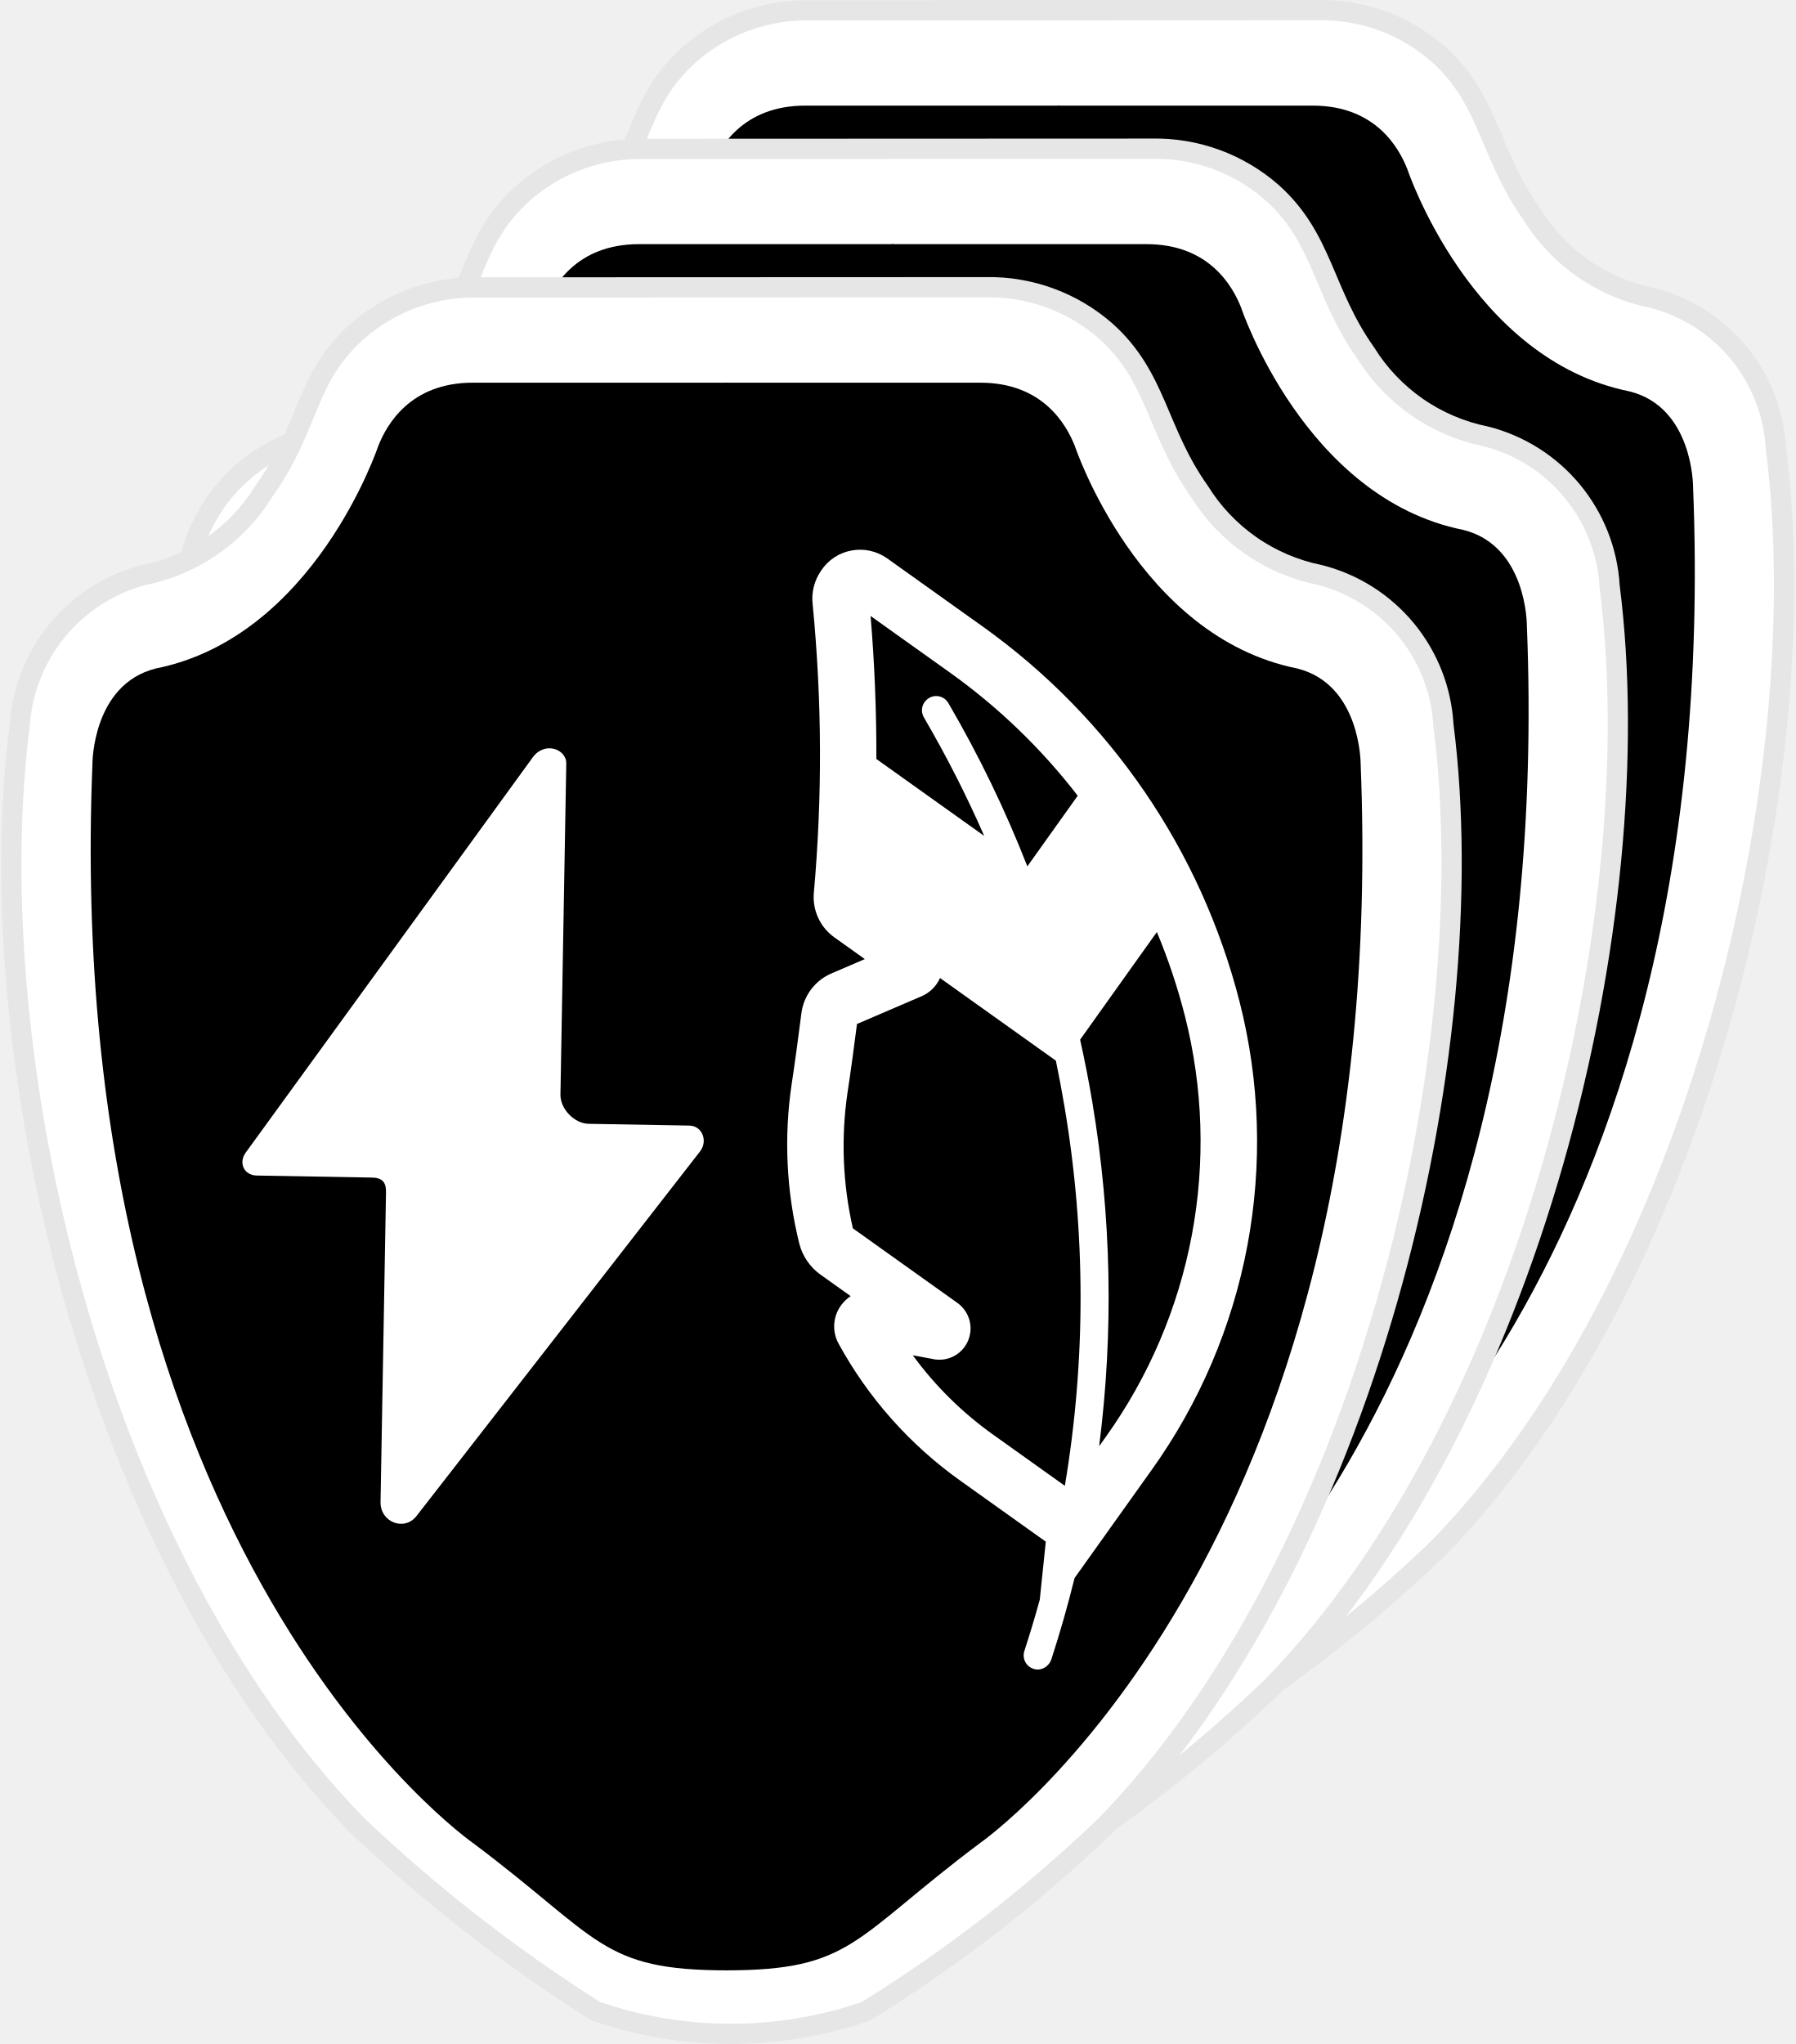
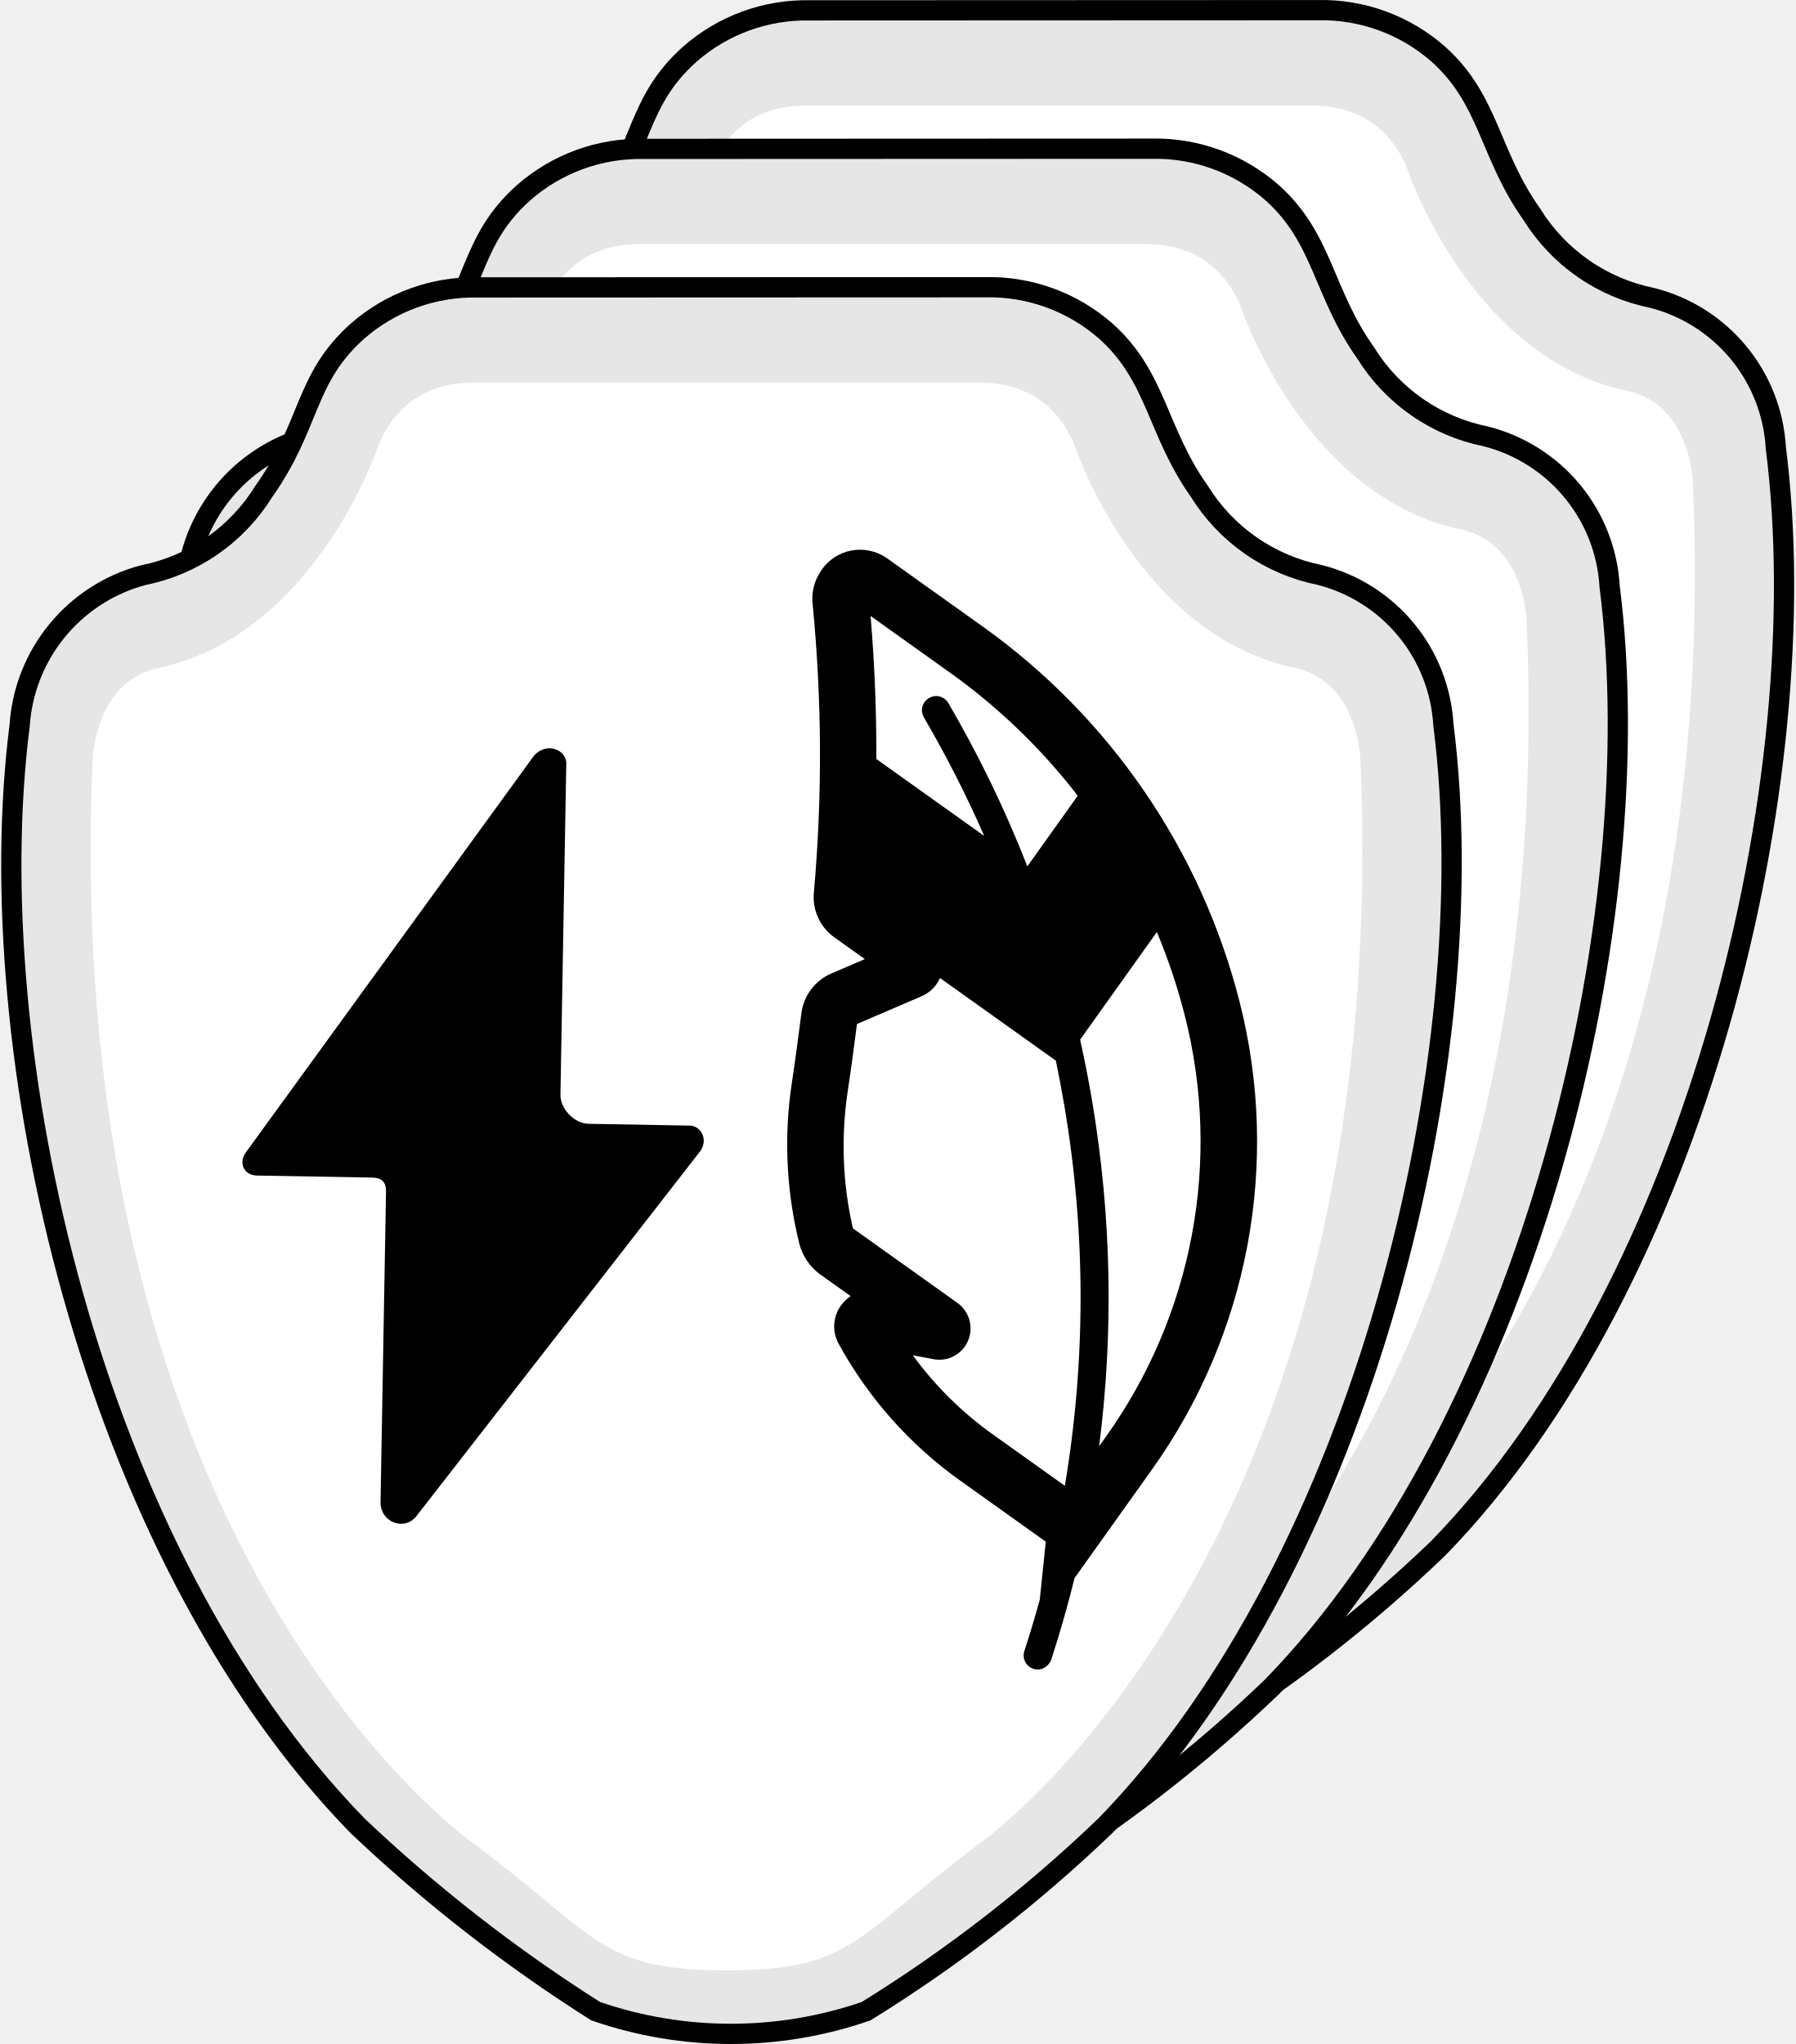
<svg xmlns="http://www.w3.org/2000/svg" width="355" height="404" viewBox="0 0 355 404" fill="none">
-   <path d="M160.155 2.047C151.395 1.855 142.881 4.965 136.306 10.758C125.8 20.172 127.218 29.172 117.842 42.402C115.221 46.63 111.762 50.277 107.677 53.116C103.593 55.955 98.969 57.927 94.093 58.909L93.729 58.996C87.14 60.819 81.279 64.643 76.957 69.941C72.635 75.239 70.066 81.748 69.604 88.569C61.458 152.447 83.411 251.749 136.406 306.113C150.865 319.827 166.626 332.097 183.465 342.752C200.783 348.733 219.607 348.733 236.925 342.752C253.948 332.23 269.812 319.935 284.248 306.074C335.549 253.455 359.36 153.716 351.05 88.532C350.655 81.626 348.068 75.026 343.663 69.691C339.259 64.357 333.269 60.566 326.562 58.87C321.685 57.888 317.061 55.916 312.977 53.077C308.892 50.238 305.434 46.593 302.813 42.365C294.328 30.39 294.44 19.771 284.347 10.721C277.773 4.927 269.26 1.817 260.498 2.008L160.155 2.047Z" fill="white" stroke="#E6E6E6" stroke-width="4" />
-   <path d="M259.486 20.875H209.165L168.82 176.759L209.165 334.682C234.27 334.682 234.27 328.405 259.374 309.577C259.374 309.577 340.964 253.092 334.688 96.189C334.688 96.189 334.718 80.498 322.136 77.36C290.755 71.084 278.203 33.427 278.203 33.427C276.546 29.234 271.927 20.875 259.486 20.875Z" fill="black" />
-   <path d="M159.19 20.875H209.51V334.682C184.406 334.682 184.406 328.405 159.301 309.577C159.301 309.577 77.711 253.092 83.987 96.189C83.987 96.189 83.957 80.498 96.54 77.36C127.92 71.084 140.473 33.427 140.473 33.427C142.129 29.234 146.749 20.875 159.19 20.875Z" fill="black" />
-   <path d="M127.298 29.428C118.538 29.236 110.024 32.345 103.449 38.139C92.943 47.553 94.361 56.553 84.985 69.783C82.364 74.011 78.905 77.658 74.82 80.497C70.736 83.336 66.113 85.307 61.236 86.29L60.872 86.377C54.283 88.2 48.422 92.024 44.1 97.322C39.779 102.62 37.209 109.128 36.747 115.95C28.601 179.828 50.554 279.13 103.55 333.494C118.008 347.208 133.769 359.477 150.608 370.133C167.926 376.114 186.75 376.114 204.068 370.133C221.091 359.61 236.955 347.315 251.391 333.455C302.692 280.836 326.503 181.097 318.193 115.913C317.798 109.007 315.211 102.407 310.806 97.072C306.402 91.738 300.412 87.947 293.705 86.251C288.829 85.269 284.204 83.297 280.12 80.458C276.035 77.619 272.577 73.974 269.956 69.746C261.471 57.771 261.583 47.152 251.491 38.102C244.916 32.308 236.403 29.198 227.641 29.389L127.298 29.428Z" fill="white" stroke="#E6E6E6" stroke-width="4" />
-   <path d="M226.629 48.256H176.308L135.963 204.14L176.308 362.062C201.413 362.062 201.413 355.786 226.517 336.958C226.517 336.958 308.107 280.473 301.831 123.569C301.831 123.569 301.861 107.879 289.279 104.741C257.898 98.465 245.346 60.808 245.346 60.808C243.689 56.615 239.07 48.256 226.629 48.256Z" fill="black" />
-   <path d="M126.333 48.256H176.654V362.062C151.549 362.062 151.549 355.786 126.444 336.958C126.444 336.958 44.854 280.473 51.13 123.569C51.13 123.569 51.1 107.879 63.683 104.741C95.063 98.465 107.616 60.808 107.616 60.808C109.272 56.615 113.892 48.256 126.333 48.256Z" fill="black" />
-   <path d="M94.441 56.809C85.681 56.618 77.166 59.727 70.592 65.52C60.086 74.934 61.504 83.934 52.127 97.164C49.507 101.392 46.048 105.039 41.963 107.878C37.878 110.717 33.255 112.689 28.379 113.671L28.015 113.758C21.426 115.581 15.565 119.406 11.243 124.703C6.921 130.001 4.352 136.51 3.89 143.331C-4.257 207.209 17.697 306.512 70.692 360.876C85.151 374.589 100.912 386.859 117.751 397.514C135.069 403.495 153.892 403.495 171.211 397.514C188.234 386.992 204.098 374.697 218.534 360.837C269.835 308.218 293.645 208.478 285.336 143.294C284.94 136.388 282.353 129.788 277.949 124.453C273.544 119.119 267.554 115.328 260.848 113.633C255.971 112.65 251.347 110.678 247.262 107.839C243.178 105 239.72 101.355 237.099 97.127C228.613 85.152 228.725 74.533 218.633 65.483C212.058 59.69 203.545 56.579 194.784 56.771L94.441 56.809Z" fill="white" stroke="#E6E6E6" stroke-width="4" />
-   <path d="M193.772 75.637H143.451L103.105 231.521L143.451 389.444C168.555 389.444 168.555 383.168 193.66 364.339C193.66 364.339 275.25 307.854 268.974 150.951C268.974 150.951 269.004 135.26 256.421 132.122C225.041 125.846 212.488 88.189 212.488 88.189C210.832 83.996 206.212 75.637 193.772 75.637Z" fill="black" />
-   <path d="M93.475 75.637H143.796V389.444C118.692 389.444 118.692 383.168 93.587 364.339C93.587 364.339 11.997 307.854 18.273 150.951C18.273 150.951 18.243 135.26 30.825 132.122C62.206 125.846 74.759 88.189 74.759 88.189C76.414 83.996 81.035 75.637 93.475 75.637Z" fill="black" />
+   <path d="M160.155 2.047C151.395 1.855 142.881 4.965 136.306 10.758C125.8 20.172 127.218 29.172 117.842 42.402C115.221 46.63 111.762 50.277 107.677 53.116C103.593 55.955 98.969 57.927 94.093 58.909L93.729 58.996C87.14 60.819 81.279 64.643 76.957 69.941C72.635 75.239 70.066 81.748 69.604 88.569C61.458 152.447 83.411 251.749 136.406 306.113C150.865 319.827 166.626 332.096 183.465 342.752C200.783 348.733 219.607 348.733 236.925 342.752C253.948 332.23 269.812 319.935 284.248 306.074C335.549 253.455 359.36 153.716 351.05 88.532C350.655 81.626 348.068 75.026 343.663 69.691C339.259 64.357 333.269 60.566 326.562 58.87C321.685 57.888 317.061 55.916 312.977 53.077C308.892 50.238 305.434 46.593 302.813 42.365C294.328 30.39 294.439 19.771 284.347 10.721C277.773 4.927 269.26 1.817 260.498 2.008L160.155 2.047Z" fill="#E6E6E6" stroke="black" stroke-width="4" />
+   <path d="M259.486 20.875H209.165L168.82 176.759L209.165 334.682C234.27 334.682 234.27 328.405 259.374 309.577C259.374 309.577 340.964 253.092 334.688 96.189C334.688 96.189 334.718 80.498 322.136 77.36C290.755 71.084 278.203 33.427 278.203 33.427C276.546 29.234 271.927 20.875 259.486 20.875Z" fill="white" />
+   <path d="M159.19 20.875H209.51V334.682C184.406 334.682 184.406 328.405 159.301 309.577C159.301 309.577 77.711 253.092 83.987 96.189C83.987 96.189 83.957 80.498 96.54 77.36C127.92 71.084 140.473 33.427 140.473 33.427C142.129 29.234 146.749 20.875 159.19 20.875Z" fill="white" />
+   <path d="M127.298 29.428C118.538 29.236 110.024 32.345 103.449 38.139C92.943 47.553 94.361 56.553 84.985 69.783C82.364 74.011 78.905 77.658 74.82 80.497C70.736 83.336 66.113 85.307 61.236 86.29L60.872 86.377C54.283 88.2 48.422 92.024 44.1 97.322C39.779 102.62 37.209 109.128 36.747 115.95C28.601 179.828 50.554 279.13 103.55 333.494C118.008 347.208 133.769 359.477 150.608 370.133C167.926 376.114 186.75 376.114 204.068 370.133C221.091 359.61 236.955 347.315 251.391 333.455C302.693 280.836 326.503 181.097 318.193 115.913C317.798 109.007 315.211 102.407 310.806 97.072C306.402 91.738 300.412 87.947 293.705 86.251C288.829 85.269 284.204 83.297 280.12 80.458C276.035 77.619 272.577 73.974 269.956 69.746C261.471 57.771 261.583 47.152 251.491 38.102C244.916 32.308 236.403 29.198 227.641 29.389L127.298 29.428Z" fill="#E6E6E6" stroke="black" stroke-width="4" />
+   <path d="M226.629 48.256H176.308L135.963 204.14L176.308 362.062C201.413 362.062 201.413 355.786 226.517 336.958C226.517 336.958 308.107 280.473 301.831 123.569C301.831 123.569 301.861 107.879 289.279 104.741C257.898 98.465 245.346 60.808 245.346 60.808C243.689 56.615 239.07 48.256 226.629 48.256Z" fill="white" />
+   <path d="M126.333 48.256H176.654V362.062C151.549 362.062 151.549 355.786 126.444 336.958C126.444 336.958 44.854 280.473 51.13 123.569C51.13 123.569 51.1 107.879 63.683 104.741C95.063 98.465 107.616 60.808 107.616 60.808C109.272 56.615 113.892 48.256 126.333 48.256Z" fill="white" />
+   <path d="M94.441 56.809C85.681 56.618 77.166 59.727 70.592 65.52C60.086 74.934 61.504 83.934 52.127 97.164C49.507 101.392 46.048 105.039 41.963 107.878C37.878 110.717 33.255 112.689 28.379 113.671L28.015 113.758C21.426 115.581 15.565 119.406 11.243 124.703C6.921 130.001 4.352 136.51 3.89 143.331C-4.257 207.209 17.697 306.512 70.692 360.876C85.151 374.589 100.912 386.859 117.751 397.514C135.069 403.495 153.892 403.495 171.211 397.514C188.234 386.992 204.098 374.697 218.534 360.837C269.835 308.217 293.645 208.478 285.336 143.294C284.94 136.388 282.353 129.788 277.949 124.453C273.544 119.119 267.554 115.328 260.848 113.633C255.971 112.65 251.347 110.678 247.262 107.839C243.178 105 239.72 101.355 237.099 97.127C228.613 85.152 228.725 74.533 218.633 65.483C212.058 59.69 203.545 56.579 194.784 56.771L94.441 56.809Z" fill="#E6E6E6" stroke="black" stroke-width="4" />
+   <path d="M193.772 75.637H143.451L103.105 231.521L143.451 389.444C168.555 389.444 168.555 383.168 193.66 364.339C193.66 364.339 275.25 307.854 268.974 150.951C268.974 150.951 269.004 135.26 256.421 132.122C225.041 125.846 212.488 88.189 212.488 88.189C210.832 83.996 206.212 75.637 193.772 75.637Z" fill="white" />
+   <path d="M93.475 75.637H143.796V389.444C118.692 389.444 118.692 383.168 93.587 364.339C93.587 364.339 11.997 307.854 18.273 150.951C18.273 150.951 18.243 135.26 30.825 132.122C62.206 125.846 74.759 88.189 74.759 88.189C76.414 83.996 81.035 75.637 93.475 75.637Z" fill="white" />
  <g clip-path="url(#clip0_6003_599)">
-     <path d="M205.542 316.182C204.61 319.578 203.599 322.943 202.513 326.271C202.053 327.59 202.625 329.096 203.97 329.713C205.497 330.459 207.276 329.6 207.84 327.943C209.56 322.663 211.082 317.322 212.421 311.9L227.69 290.494C237.135 277.278 243.582 262.161 246.582 246.197C249.581 230.233 249.061 213.807 245.057 198.065C237.443 168.125 219.475 141.847 194.338 123.888L175.37 110.359C174.365 109.647 173.229 109.143 172.028 108.875C170.826 108.607 169.583 108.581 168.371 108.798C167.154 109.015 165.993 109.475 164.958 110.152C163.923 110.83 163.036 111.709 162.349 112.738C160.951 114.731 160.349 117.175 160.66 119.59C162.5 138.538 162.571 157.617 160.872 176.579C160.743 178.259 161.052 179.944 161.768 181.47C162.483 182.995 163.582 184.31 164.956 185.285L170.96 189.567L164.353 192.403C162.764 193.085 161.38 194.171 160.34 195.552C159.299 196.933 158.638 198.562 158.421 200.278C157.963 203.863 157.087 210.499 156.514 214.16C154.928 224.725 155.44 235.499 158.022 245.865C158.652 248.278 160.096 250.4 162.111 251.87L168.161 256.185C167.406 256.682 166.75 257.315 166.226 258.051C165.44 259.146 164.983 260.443 164.909 261.789C164.836 263.134 165.148 264.473 165.811 265.647C171.693 276.372 179.93 285.624 189.903 292.707L206.733 304.712L205.542 316.182ZM210.501 293.674L196.392 283.61C190.263 279.256 184.876 273.943 180.44 267.874L184.247 268.579C185.592 268.906 187.009 268.77 188.268 268.191C189.526 267.613 190.552 266.626 191.18 265.391C191.863 264.056 192.039 262.518 191.675 261.063C191.311 259.608 190.431 258.335 189.199 257.479L168.594 242.782C166.579 233.951 166.225 224.823 167.55 215.862C168.101 212.385 168.919 206.188 169.409 202.393L182.202 196.899C183.343 196.402 184.333 195.612 185.071 194.608C185.37 194.201 185.623 193.766 185.827 193.309L208.724 209.641C209.354 212.659 209.925 215.698 210.437 218.755C214.652 243.735 214.657 268.915 210.501 293.674ZM173.24 150.016C173.268 140.586 172.888 131.155 172.097 121.75L187.849 132.985C197.465 139.855 205.935 148.056 213.044 157.276L203.086 171.237C198.74 160.12 193.532 149.345 187.47 138.961C186.736 137.682 185.092 137.196 183.768 137.898C182.3 138.704 181.827 140.426 182.666 141.848C187.097 149.436 191.063 157.234 194.56 165.223L173.24 150.016ZM228.692 184.215C230.933 189.58 232.79 195.128 234.238 200.821C237.837 214.99 238.301 229.773 235.599 244.14C232.897 258.507 227.093 272.111 218.593 284.005L217.279 285.847C220.165 263.296 219.722 240.487 215.925 217.797C215.227 213.661 214.424 209.557 213.517 205.49L228.692 184.215Z" fill="white" />
+     <path d="M205.542 316.182C204.61 319.578 203.599 322.943 202.513 326.271C202.053 327.59 202.625 329.096 203.97 329.713C205.497 330.459 207.276 329.6 207.84 327.943C209.56 322.663 211.082 317.322 212.421 311.9L227.69 290.494C237.135 277.278 243.582 262.161 246.582 246.197C249.581 230.233 249.061 213.807 245.057 198.065C237.443 168.125 219.475 141.847 194.338 123.888L175.37 110.359C174.365 109.647 173.229 109.143 172.028 108.875C170.826 108.607 169.583 108.581 168.371 108.798C167.154 109.015 165.993 109.475 164.958 110.152C163.923 110.83 163.036 111.709 162.349 112.738C160.951 114.731 160.349 117.175 160.66 119.59C162.5 138.538 162.571 157.617 160.872 176.579C160.743 178.259 161.052 179.944 161.768 181.47C162.483 182.995 163.582 184.31 164.956 185.285L170.96 189.567L164.353 192.403C162.764 193.085 161.38 194.171 160.34 195.552C159.299 196.933 158.638 198.562 158.421 200.278C157.963 203.863 157.087 210.499 156.514 214.16C154.928 224.725 155.44 235.499 158.022 245.865C158.652 248.278 160.096 250.4 162.111 251.87L168.161 256.185C167.406 256.682 166.75 257.315 166.226 258.051C165.44 259.146 164.983 260.443 164.909 261.789C164.836 263.134 165.148 264.473 165.811 265.647C171.693 276.372 179.93 285.624 189.903 292.707L206.733 304.712L205.542 316.182ZM210.501 293.674L196.392 283.61C190.263 279.256 184.876 273.943 180.44 267.874L184.247 268.579C185.592 268.906 187.009 268.77 188.268 268.191C189.526 267.613 190.552 266.626 191.18 265.391C191.863 264.056 192.039 262.518 191.675 261.063C191.311 259.608 190.431 258.335 189.199 257.479L168.594 242.782C166.579 233.951 166.225 224.823 167.55 215.862C168.101 212.385 168.919 206.188 169.409 202.393L182.202 196.899C183.343 196.402 184.333 195.612 185.071 194.608C185.37 194.201 185.623 193.766 185.827 193.309L208.724 209.641C209.354 212.659 209.925 215.698 210.437 218.755C214.652 243.735 214.657 268.915 210.501 293.674ZM173.24 150.016C173.268 140.586 172.888 131.155 172.097 121.75L187.849 132.985C197.465 139.855 205.935 148.056 213.044 157.276L203.086 171.237C198.74 160.12 193.532 149.345 187.47 138.961C186.736 137.682 185.092 137.196 183.768 137.898C182.3 138.704 181.827 140.426 182.666 141.848C187.097 149.436 191.063 157.234 194.56 165.223L173.24 150.016ZM228.692 184.215C230.933 189.58 232.79 195.128 234.238 200.821C237.837 214.99 238.301 229.773 235.599 244.14C232.897 258.507 227.093 272.111 218.593 284.005L217.279 285.847C220.165 263.296 219.722 240.487 215.925 217.797C215.227 213.661 214.424 209.557 213.517 205.49L228.692 184.215Z" fill="black" />
  </g>
-   <path d="M105.312 149.696L48.593 227.786C47.077 229.865 48.256 232.304 50.758 232.348L73.512 232.749C75.502 232.784 76.342 233.596 76.306 235.643L75.227 296.87C75.156 300.908 80.015 302.758 82.403 299.557L138.408 227.549C139.98 225.471 138.789 222.519 136.287 222.475C136.287 222.475 119.222 222.174 116.377 222.124C113.533 222.074 110.739 219.179 110.789 216.335C110.839 213.491 111.892 153.76 111.942 150.916C111.992 148.072 107.701 146.438 105.312 149.696Z" fill="white" />
+   <path d="M105.312 149.696L48.593 227.786C47.077 229.865 48.256 232.304 50.758 232.348L73.512 232.749C75.502 232.784 76.342 233.596 76.306 235.643L75.227 296.87C75.156 300.908 80.015 302.758 82.403 299.557L138.408 227.549C139.98 225.471 138.789 222.519 136.287 222.475C136.287 222.475 119.222 222.174 116.377 222.124C113.533 222.074 110.739 219.179 110.789 216.335C110.839 213.491 111.892 153.76 111.942 150.916C111.992 148.072 107.701 146.438 105.312 149.696Z" fill="black" />
  <defs>
    <clipPath id="clip0_6003_599">
      <rect width="178.789" height="178.789" fill="white" transform="matrix(-0.814117 -0.580701 -0.580701 0.814117 312.207 201.1)" />
    </clipPath>
  </defs>
</svg>
